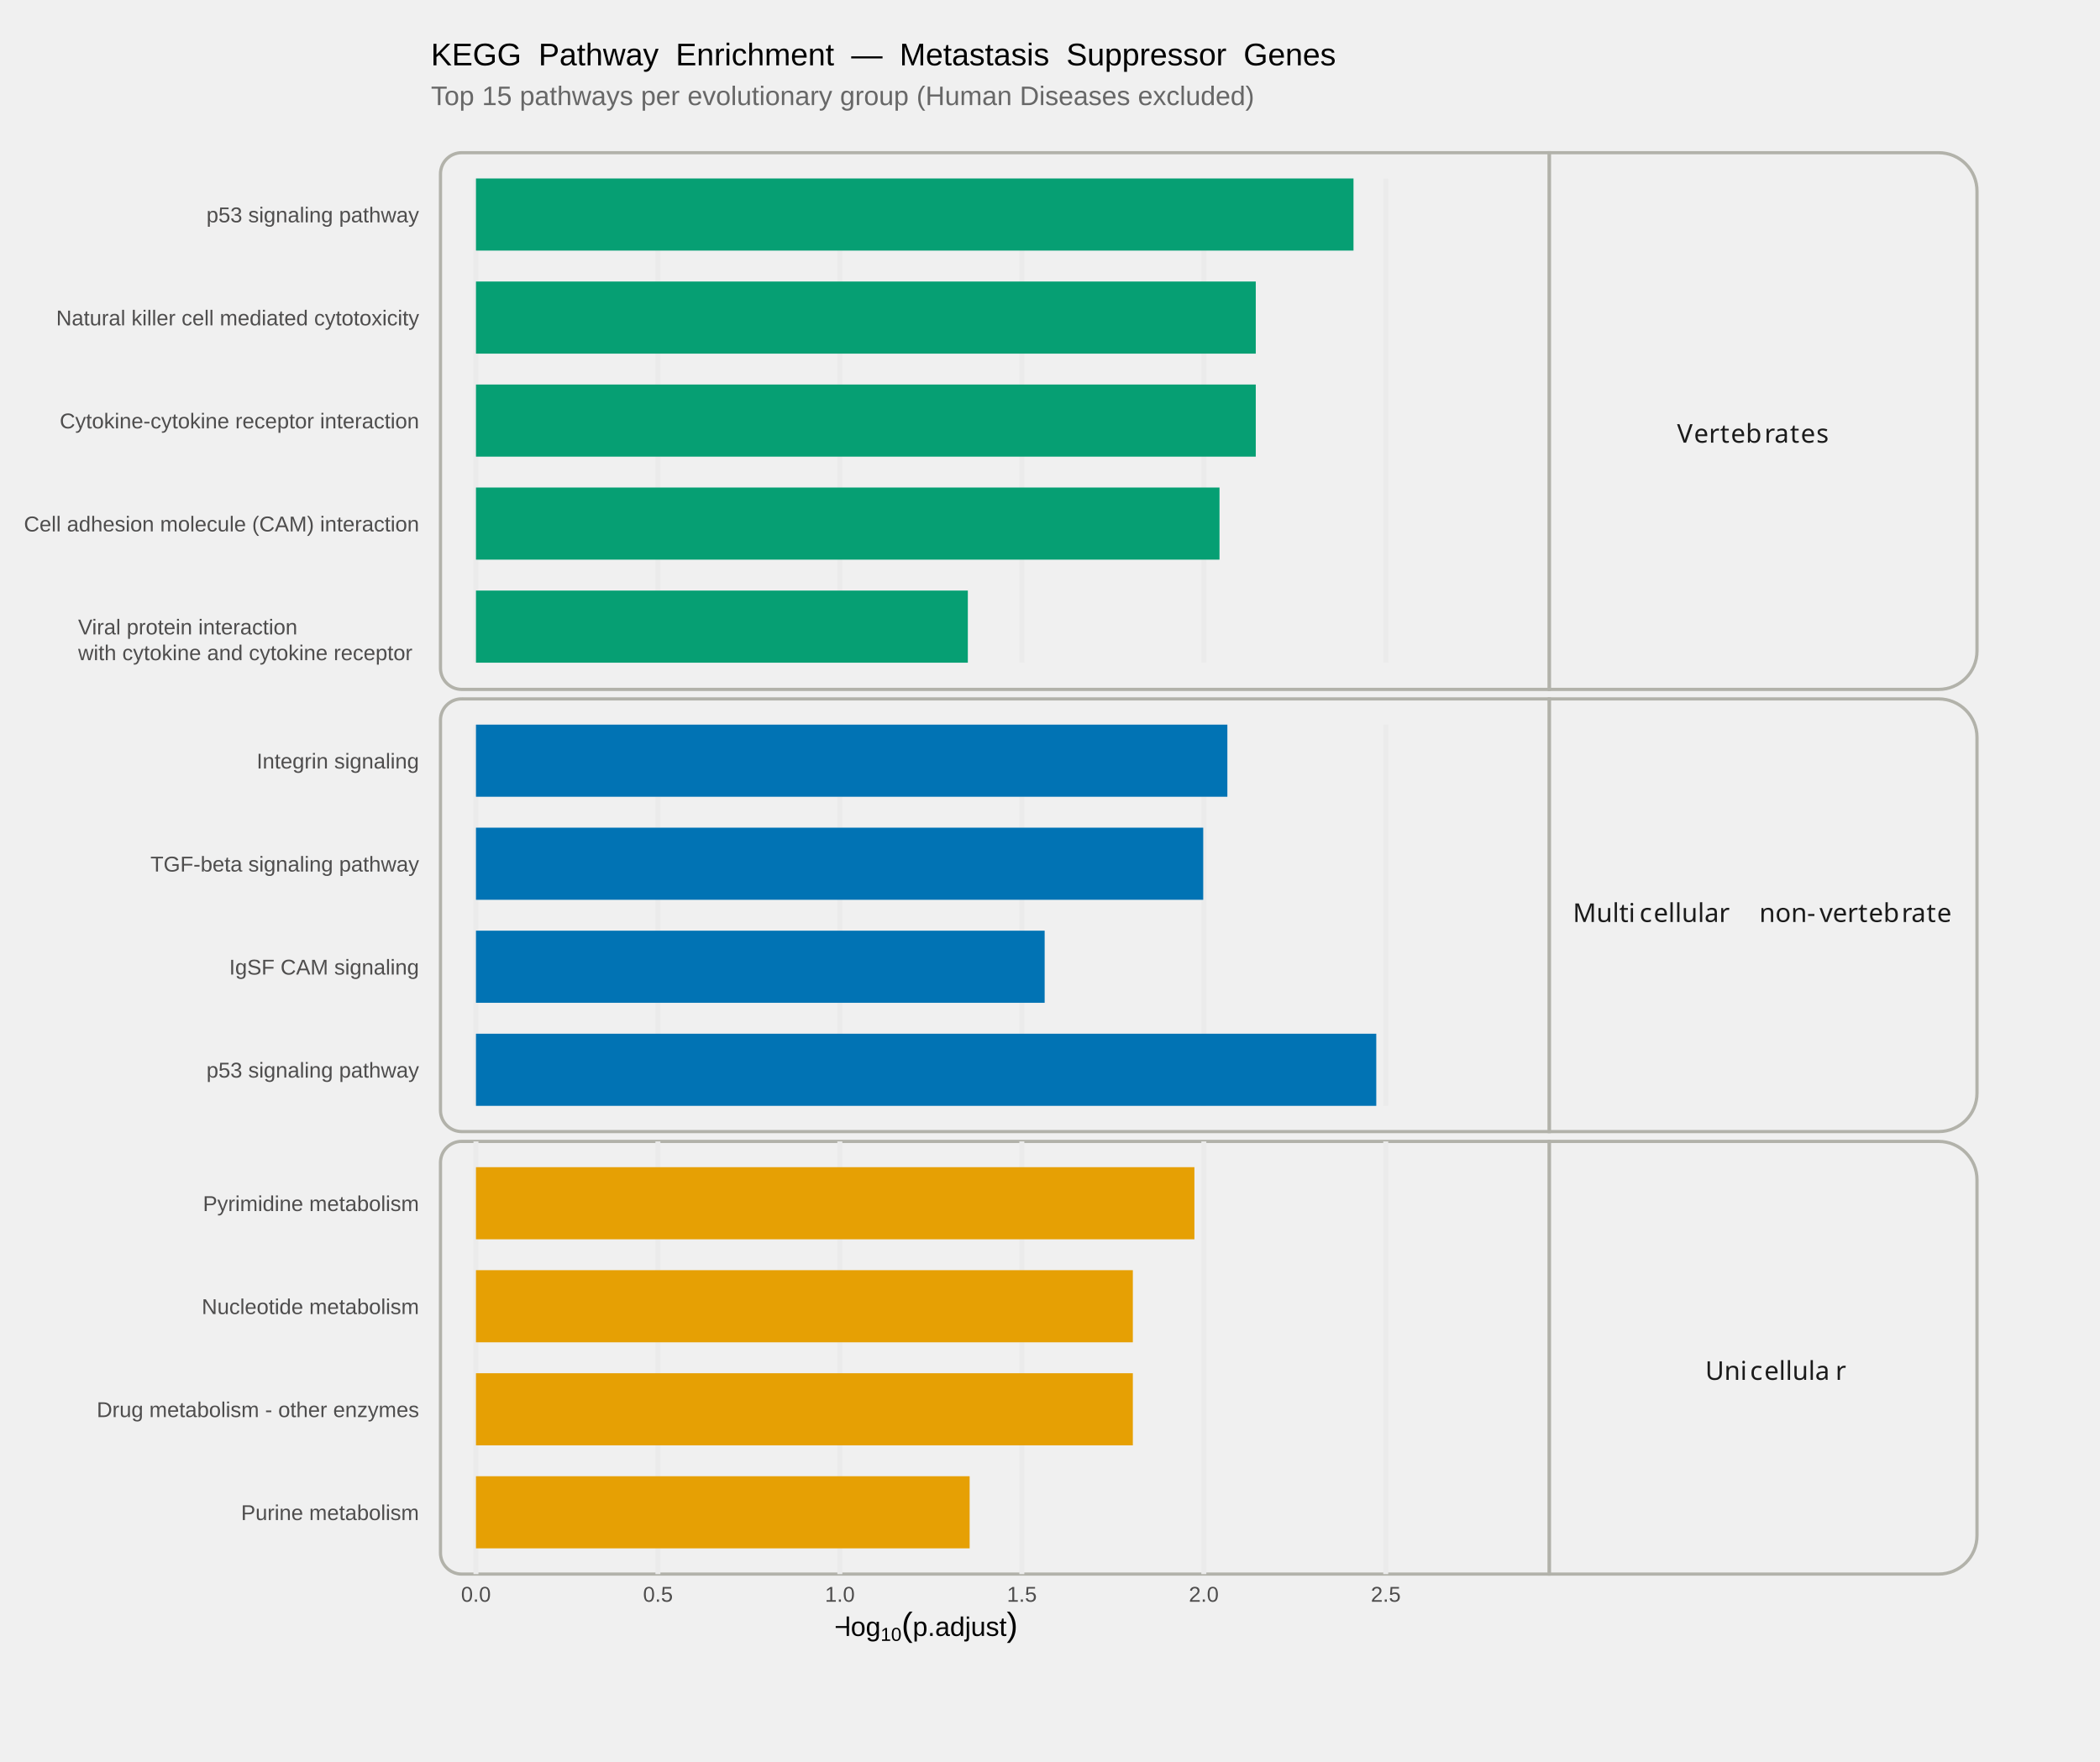
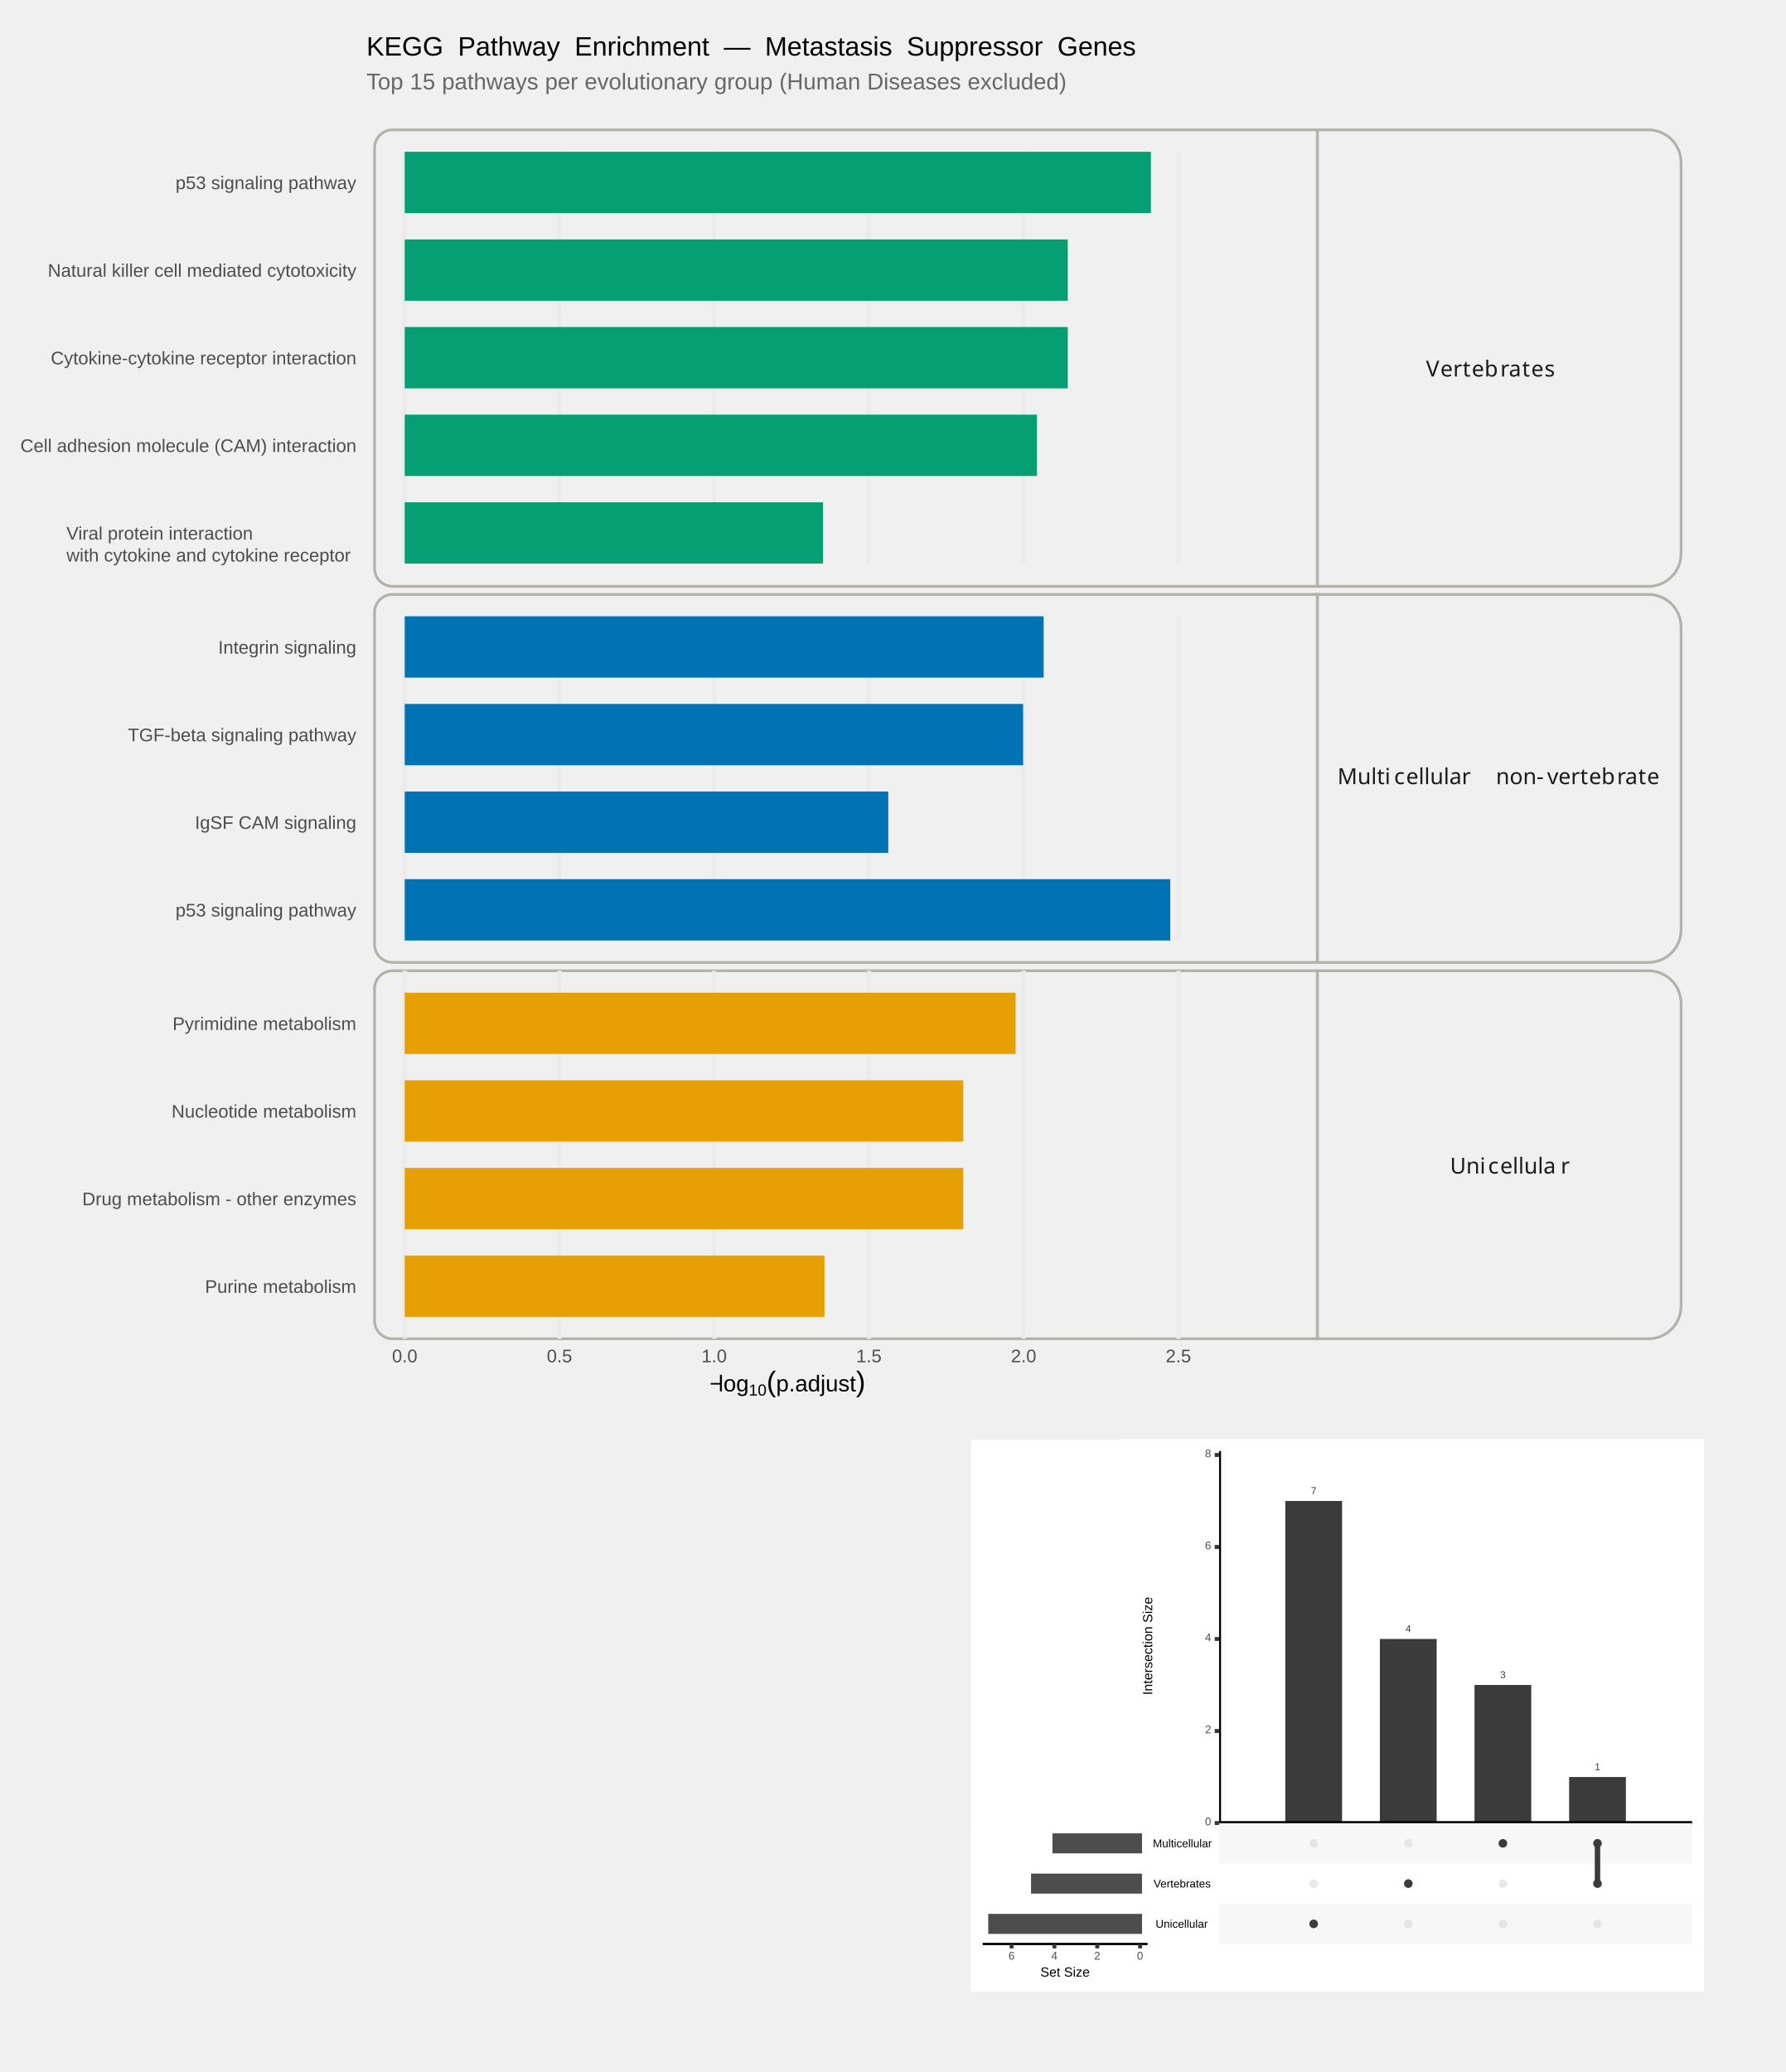
- <svg xmlns="http://www.w3.org/2000/svg" id="Camada_1" data-name="Camada 1" viewBox="0 0 488.81 410.13">
+ <svg xmlns="http://www.w3.org/2000/svg" id="Camada_1" data-name="Camada 1" viewBox="0 0 488.81 567.17">
  <defs>
    <style>
-       .cls-1 {
+       .cls-1, .cls-2, .cls-3, .cls-4, .cls-5, .cls-6, .cls-7, .cls-8, .cls-9, .cls-10, .cls-11 {
+         isolation: isolate;
+       }
+ 
+       .cls-1, .cls-2, .cls-3, .cls-5, .cls-6, .cls-7, .cls-8, .cls-9, .cls-10, .cls-11 {
+         font-family: ArialMT, Arial;
+       }
+ 
+       .cls-1, .cls-12, .cls-9 {
+         fill: #4e4d4d;
+       }
+ 
+       .cls-1, .cls-10 {
+         font-size: 3.06px;
+       }
+ 
+       .cls-13 {
        letter-spacing: 0em;
      }

+       .cls-14, .cls-11 {
+         fill: #3b3b3b;
+       }
+ 
+       .cls-15 {
+         letter-spacing: .27em;
+       }
+ 
      .cls-2 {
-         letter-spacing: .27em;
+         font-size: 7.29px;
+       }
+ 
+       .cls-2, .cls-3, .cls-5, .cls-6, .cls-7, .cls-10 {
+         fill: #010101;
+       }
+ 
+       .cls-16 {
+         clip-path: url(#clippath-6);
+       }
+ 
+       .cls-17 {
+         clip-path: url(#clippath-7);
+       }
+ 
+       .cls-18 {
+         clip-path: url(#clippath-15);
+       }
+ 
+       .cls-19 {
+         clip-path: url(#clippath-4);
+       }
+ 
+       .cls-20 {
+         letter-spacing: 0em;
      }

      .cls-3 {
-         letter-spacing: .01em;
+         font-size: 7.81px;
      }

      .cls-4 {
-         letter-spacing: .66em;
-       }
- 
-       .cls-5 {
-         letter-spacing: -.11em;
-       }
- 
-       .cls-6 {
-         letter-spacing: -.02em;
-       }
- 
-       .cls-7 {
-         font-size: 7.81px;
-       }
- 
-       .cls-7, .cls-8, .cls-9, .cls-10, .cls-11, .cls-12, .cls-13 {
-         isolation: isolate;
-       }
- 
-       .cls-7, .cls-8, .cls-10, .cls-11, .cls-12, .cls-13 {
-         font-family: ArialMT, Arial;
-       }
- 
-       .cls-7, .cls-10, .cls-11, .cls-13 {
-         fill: #010101;
-       }
- 
-       .cls-14 {
-         letter-spacing: .01em;
-       }
- 
-       .cls-15, .cls-16, .cls-17 {
-         fill: none;
-       }
- 
-       .cls-8 {
-         fill: #676767;
-       }
- 
-       .cls-8, .cls-10 {
-         font-size: 6.25px;
-       }
- 
-       .cls-18 {
-         clip-path: url(#clippath-1);
-       }
- 
-       .cls-19 {
-         fill: #0173b4;
-       }
- 
-       .cls-20 {
-         letter-spacing: .01em;
-       }
- 
-       .cls-21 {
-         letter-spacing: .01em;
-       }
- 
-       .cls-16 {
-         stroke: #b2b2aa;
-         stroke-miterlimit: 10;
-         stroke-width: .75px;
-       }
- 
-       .cls-22 {
-         fill: #069f73;
-       }
- 
-       .cls-9 {
        fill: #1b1b1b;
        font-family: Montserrat-Regular, Montserrat;
        font-size: 6.05px;
      }

-       .cls-23 {
-         letter-spacing: -.02em;
-       }
- 
-       .cls-24 {
-         letter-spacing: 0em;
-       }
- 
-       .cls-25 {
-         letter-spacing: 0em;
-       }
- 
-       .cls-26 {
-         letter-spacing: -.04em;
-       }
- 
-       .cls-27 {
+       .cls-21 {
+         stroke: #3b3b3b;
+         stroke-width: 1.49px;
+       }
+ 
+       .cls-21, .cls-22, .cls-23, .cls-24, .cls-25, .cls-26, .cls-27, .cls-28, .cls-29 {
+         fill: none;
+       }
+ 
+       .cls-21, .cls-23, .cls-24, .cls-25, .cls-30, .cls-27, .cls-28, .cls-29 {
+         stroke-linejoin: round;
+       }
+ 
+       .cls-5, .cls-8 {
+         font-size: 6.25px;
+       }
+ 
+       .cls-31 {
        letter-spacing: .27em;
      }

-       .cls-11 {
-         font-size: 4.37px;
-       }
- 
-       .cls-28 {
-         letter-spacing: 0em;
-       }
- 
-       .cls-29 {
-         letter-spacing: -.02em;
-       }
- 
-       .cls-30 {
-         letter-spacing: -.02em;
-       }
- 
-       .cls-31 {
-         letter-spacing: 0em;
-       }
- 
      .cls-32 {
-         clip-path: url(#clippath-2);
-       }
- 
-       .cls-12 {
-         fill: #4e4d4d;
-         font-size: 5px;
+         letter-spacing: .01em;
      }

      .cls-33 {
-         letter-spacing: 0em;
-       }
- 
-       .cls-34 {
-         fill: #e6a004;
+         clip-path: url(#clippath-10);
+       }
+ 
+       .cls-34, .cls-30 {
+         fill: #fff;
      }

      .cls-35 {
-         clip-path: url(#clippath);
-       }
- 
-       .cls-17 {
-         stroke: #ebebeb;
-         stroke-linejoin: round;
-         stroke-width: 1.16px;
-       }
- 
-       .cls-13 {
-         font-size: 7.29px;
+         letter-spacing: .66em;
      }

      .cls-36 {
        letter-spacing: 0em;
      }
+ 
+       .cls-37 {
+         letter-spacing: 0em;
+       }
+ 
+       .cls-38 {
+         clip-path: url(#clippath-11);
+       }
+ 
+       .cls-23, .cls-24, .cls-30 {
+         stroke: #fff;
+       }
+ 
+       .cls-23, .cls-25, .cls-30, .cls-12, .cls-28 {
+         stroke-width: 1.07px;
+       }
+ 
+       .cls-39 {
+         letter-spacing: -.02em;
+       }
+ 
+       .cls-40 {
+         clip-path: url(#clippath-1);
+       }
+ 
+       .cls-41 {
+         fill: rgba(224, 224, 224, .25);
+       }
+ 
+       .cls-42 {
+         letter-spacing: .01em;
+       }
+ 
+       .cls-43 {
+         letter-spacing: 0em;
+       }
+ 
+       .cls-44 {
+         letter-spacing: -.02em;
+       }
+ 
+       .cls-24 {
+         stroke-width: .53px;
+       }
+ 
+       .cls-25 {
+         stroke: #343434;
+       }
+ 
+       .cls-45 {
+         fill: #0173b4;
+       }
+ 
+       .cls-46 {
+         letter-spacing: -.02em;
+       }
+ 
+       .cls-47 {
+         clip-path: url(#clippath-8);
+       }
+ 
+       .cls-48 {
+         letter-spacing: .01em;
+       }
+ 
+       .cls-30 {
+         stroke-linecap: round;
+       }
+ 
+       .cls-26 {
+         stroke: #b2b2aa;
+         stroke-width: .75px;
+       }
+ 
+       .cls-26, .cls-12 {
+         stroke-miterlimit: 10;
+       }
+ 
+       .cls-49 {
+         fill: #069f73;
+       }
+ 
+       .cls-50 {
+         letter-spacing: -.04em;
+       }
+ 
+       .cls-51 {
+         letter-spacing: 0em;
+       }
+ 
+       .cls-52 {
+         clip-path: url(#clippath-12);
+       }
+ 
+       .cls-53 {
+         letter-spacing: .01em;
+       }
+ 
+       .cls-54 {
+         clip-path: url(#clippath-14);
+       }
+ 
+       .cls-6 {
+         font-size: 4.37px;
+       }
+ 
+       .cls-12 {
+         stroke: #4e4d4d;
+       }
+ 
+       .cls-55 {
+         letter-spacing: 0em;
+       }
+ 
+       .cls-27 {
+         stroke: #ebebeb;
+         stroke-width: 1.16px;
+       }
+ 
+       .cls-7 {
+         font-size: 3.63px;
+       }
+ 
+       .cls-28, .cls-29 {
+         stroke: #010101;
+       }
+ 
+       .cls-8 {
+         fill: #676767;
+       }
+ 
+       .cls-9 {
+         font-size: 5px;
+       }
+ 
+       .cls-56 {
+         clip-path: url(#clippath-2);
+       }
+ 
+       .cls-57 {
+         fill: #e6a004;
+       }
+ 
+       .cls-58 {
+         letter-spacing: -.06em;
+       }
+ 
+       .cls-59 {
+         letter-spacing: -.02em;
+       }
+ 
+       .cls-29 {
+         stroke-width: .64px;
+       }
+ 
+       .cls-60 {
+         clip-path: url(#clippath);
+       }
+ 
+       .cls-61 {
+         fill: rgba(213, 213, 212, .5);
+       }
+ 
+       .cls-11 {
+         font-size: 2.74px;
+       }
+ 
+       .cls-62 {
+         letter-spacing: -.11em;
+       }
    </style>
    <clipPath id="clippath">
-       <rect class="cls-15" x="100.31" y="35.55" width="230.51" height="124.72" />
+       <rect class="cls-22" x="100.31" y="35.55" width="230.51" height="124.72" />
    </clipPath>
    <clipPath id="clippath-1">
-       <rect class="cls-15" x="100.31" y="162.71" width="230.51" height="100.73" />
+       <rect class="cls-22" x="100.31" y="162.71" width="230.51" height="100.73" />
    </clipPath>
    <clipPath id="clippath-2">
-       <rect class="cls-15" x="100.31" y="265.73" width="230.51" height="100.73" />
+       <rect class="cls-22" x="100.31" y="265.73" width="230.51" height="100.73" />
+     </clipPath>
+     <clipPath id="clippath-4">
+       <rect class="cls-22" x="305.95" y="394.04" width="160.41" height="105.73" />
+     </clipPath>
+     <clipPath id="clippath-6">
+       <rect class="cls-22" x="333.71" y="397.19" width="129.49" height="106.67" />
+     </clipPath>
+     <clipPath id="clippath-7">
+       <rect class="cls-22" x="265.84" y="394.04" width="200.51" height="151.04" />
+     </clipPath>
+     <clipPath id="clippath-8">
+       <rect class="cls-22" x="305.95" y="499.77" width="160.41" height="45.31" />
+     </clipPath>
+     <clipPath id="clippath-10">
+       <rect class="cls-22" x="333.71" y="499.08" width="129.49" height="33.05" />
+     </clipPath>
+     <clipPath id="clippath-11">
+       <rect class="cls-22" x="265.84" y="394.04" width="200.51" height="151.04" />
+     </clipPath>
+     <clipPath id="clippath-12">
+       <rect class="cls-22" x="265.84" y="499.77" width="40.1" height="45.31" />
+     </clipPath>
+     <clipPath id="clippath-14">
+       <rect class="cls-22" x="269" y="499.08" width="45.15" height="33.05" />
+     </clipPath>
+     <clipPath id="clippath-15">
+       <rect class="cls-22" x="265.84" y="394.04" width="200.51" height="151.04" />
    </clipPath>
  </defs>
-   <text class="cls-9" transform="translate(390.36 103.06)">
-     <tspan class="cls-26" x="0" y="0">V</tspan>
-     <tspan class="cls-20" x="3.92" y="0">er</tspan>
-     <tspan class="cls-36" x="10.01" y="0">t</tspan>
-     <tspan class="cls-21" x="12.51" y="0">eb</tspan>
-     <tspan class="cls-31" x="20.33" y="0">r</tspan>
-     <tspan class="cls-21" x="22.66" y="0">a</tspan>
-     <tspan class="cls-36" x="26.28" y="0">t</tspan>
-     <tspan class="cls-21" x="28.78" y="0">e</tspan>
+   <text class="cls-4" transform="translate(390.36 103.06)">
+     <tspan class="cls-50" x="0" y="0">V</tspan>
+     <tspan class="cls-53" x="3.92" y="0">er</tspan>
+     <tspan class="cls-51" x="10.01" y="0">t</tspan>
+     <tspan class="cls-42" x="12.51" y="0">eb</tspan>
+     <tspan class="cls-43" x="20.33" y="0">r</tspan>
+     <tspan class="cls-42" x="22.66" y="0">a</tspan>
+     <tspan class="cls-51" x="26.28" y="0">t</tspan>
+     <tspan class="cls-42" x="28.78" y="0">e</tspan>
    <tspan x="32.41" y="0">s</tspan>
  </text>
-   <text class="cls-9" transform="translate(366.1 214.64)">
+   <text class="cls-4" transform="translate(366.1 214.64)">
    <tspan x="0" y="0">Multi</tspan>
-     <tspan class="cls-29" x="15.52" y="0">c</tspan>
+     <tspan class="cls-59" x="15.52" y="0">c</tspan>
    <tspan x="18.8" y="0">ellular</tspan>
-     <tspan class="cls-4" x="37.6" y="0"> </tspan>
+     <tspan class="cls-35" x="37.6" y="0"> </tspan>
    <tspan x="43.39" y="0">non-</tspan>
-     <tspan class="cls-23" x="57.42" y="0">v</tspan>
+     <tspan class="cls-46" x="57.42" y="0">v</tspan>
    <tspan x="60.48" y="0">er</tspan>
-     <tspan class="cls-25" x="66.42" y="0">t</tspan>
+     <tspan class="cls-13" x="66.42" y="0">t</tspan>
    <tspan x="68.85" y="0">eb</tspan>
-     <tspan class="cls-29" x="76.52" y="0">r</tspan>
-     <tspan class="cls-28" x="78.78" y="0">a</tspan>
-     <tspan class="cls-25" x="82.33" y="0">t</tspan>
+     <tspan class="cls-59" x="76.52" y="0">r</tspan>
+     <tspan class="cls-55" x="78.78" y="0">a</tspan>
+     <tspan class="cls-13" x="82.33" y="0">t</tspan>
    <tspan x="84.75" y="0">e</tspan>
  </text>
-   <text class="cls-9" transform="translate(396.92 321.24)">
-     <tspan class="cls-33" x="0" y="0">Uni</tspan>
-     <tspan class="cls-6" x="10.43" y="0">c</tspan>
-     <tspan class="cls-33" x="13.74" y="0">ellula</tspan>
+   <text class="cls-4" transform="translate(396.92 321.24)">
+     <tspan class="cls-36" x="0" y="0">Uni</tspan>
+     <tspan class="cls-44" x="10.43" y="0">c</tspan>
+     <tspan class="cls-36" x="13.74" y="0">ellula</tspan>
    <tspan x="30.31" y="0">r</tspan>
  </text>
-   <path class="cls-16" d="M107.47,162.71h253.15v100.73H107.47c-2.73,0-4.94-2.21-4.94-4.94v-90.86c0-2.73,2.21-4.94,4.94-4.94Z" />
-   <path class="cls-16" d="M360.62,162.71h90.62c4.94,0,8.94,4.01,8.94,8.94v82.85c0,4.94-4.01,8.94-8.94,8.94h-90.62v-100.73h0Z" />
-   <path class="cls-16" d="M107.47,265.73h253.15v100.73H107.47c-2.73,0-4.94-2.21-4.94-4.94v-90.86c0-2.73,2.21-4.94,4.94-4.94Z" />
-   <path class="cls-16" d="M360.62,265.73h90.62c4.94,0,8.94,4.01,8.94,8.94v82.85c0,4.94-4.01,8.94-8.94,8.94h-90.62v-100.73h0Z" />
-   <path class="cls-16" d="M107.47,35.55h253.15v124.95H107.47c-2.73,0-4.94-2.21-4.94-4.94V40.49c0-2.73,2.21-4.94,4.94-4.94Z" />
-   <path class="cls-16" d="M360.62,35.55h90.62c4.94,0,8.94,4.01,8.94,8.94v107.07c0,4.94-4.01,8.94-8.94,8.94h-90.62V35.55h0Z" />
-   <g class="cls-35">
+   <path class="cls-26" d="M107.47,162.71h253.15v100.73H107.47c-2.73,0-4.94-2.21-4.94-4.94v-90.86c0-2.73,2.21-4.94,4.94-4.94Z" />
+   <path class="cls-26" d="M360.62,162.71h90.62c4.94,0,8.94,4.01,8.94,8.94v82.85c0,4.94-4.01,8.94-8.94,8.94h-90.62v-100.73h0Z" />
+   <path class="cls-26" d="M107.47,265.73h253.15v100.73H107.47c-2.73,0-4.94-2.21-4.94-4.94v-90.86c0-2.73,2.21-4.94,4.94-4.94Z" />
+   <path class="cls-26" d="M360.62,265.73h90.62c4.94,0,8.94,4.01,8.94,8.94v82.85c0,4.94-4.01,8.94-8.94,8.94h-90.62v-100.73h0Z" />
+   <path class="cls-26" d="M107.47,35.55h253.15v124.95H107.47c-2.73,0-4.94-2.21-4.94-4.94V40.49c0-2.73,2.21-4.94,4.94-4.94Z" />
+   <path class="cls-26" d="M360.62,35.55h90.62c4.94,0,8.94,4.01,8.94,8.94v107.07c0,4.94-4.01,8.94-8.94,8.94h-90.62V35.55h0Z" />
+   <g class="cls-60">
    <g>
-       <line class="cls-17" x1="110.79" y1="154.28" x2="110.79" y2="41.55" />
-       <line class="cls-17" x1="153.14" y1="154.28" x2="153.14" y2="41.55" />
-       <line class="cls-17" x1="195.49" y1="154.28" x2="195.49" y2="41.55" />
-       <line class="cls-17" x1="237.85" y1="154.28" x2="237.85" y2="41.55" />
-       <line class="cls-17" x1="280.21" y1="154.28" x2="280.21" y2="41.55" />
-       <line class="cls-17" x1="322.56" y1="154.28" x2="322.56" y2="41.55" />
-       <rect class="cls-22" x="110.79" y="137.49" width="114.49" height="16.79" />
-       <rect class="cls-22" x="110.79" y="113.5" width="173.07" height="16.79" />
-       <rect class="cls-22" x="110.79" y="89.52" width="181.51" height="16.79" />
-       <rect class="cls-22" x="110.79" y="65.54" width="181.51" height="16.79" />
-       <rect class="cls-22" x="110.79" y="41.55" width="204.26" height="16.79" />
+       <line class="cls-27" x1="110.79" y1="154.28" x2="110.79" y2="41.55" />
+       <line class="cls-27" x1="153.14" y1="154.28" x2="153.14" y2="41.55" />
+       <line class="cls-27" x1="195.49" y1="154.28" x2="195.49" y2="41.55" />
+       <line class="cls-27" x1="237.85" y1="154.28" x2="237.85" y2="41.55" />
+       <line class="cls-27" x1="280.21" y1="154.28" x2="280.21" y2="41.55" />
+       <line class="cls-27" x1="322.56" y1="154.28" x2="322.56" y2="41.55" />
+       <rect class="cls-49" x="110.79" y="137.49" width="114.49" height="16.79" />
+       <rect class="cls-49" x="110.79" y="113.5" width="173.07" height="16.79" />
+       <rect class="cls-49" x="110.79" y="89.52" width="181.51" height="16.79" />
+       <rect class="cls-49" x="110.79" y="65.54" width="181.51" height="16.79" />
+       <rect class="cls-49" x="110.79" y="41.55" width="204.26" height="16.79" />
    </g>
  </g>
-   <g class="cls-18">
+   <g class="cls-40">
    <g>
-       <line class="cls-17" x1="110.79" y1="257.45" x2="110.79" y2="168.7" />
-       <line class="cls-17" x1="153.14" y1="257.45" x2="153.14" y2="168.7" />
-       <line class="cls-17" x1="195.49" y1="257.45" x2="195.49" y2="168.7" />
-       <line class="cls-17" x1="237.85" y1="257.45" x2="237.85" y2="168.7" />
-       <line class="cls-17" x1="280.21" y1="257.45" x2="280.21" y2="168.7" />
-       <line class="cls-17" x1="322.56" y1="257.45" x2="322.56" y2="168.7" />
-       <rect class="cls-19" x="110.79" y="216.67" width="132.37" height="16.79" />
-       <rect class="cls-19" x="110.79" y="192.69" width="169.28" height="16.79" />
-       <rect class="cls-19" x="110.79" y="168.7" width="174.9" height="16.79" />
-       <rect class="cls-19" x="110.79" y="240.66" width="209.56" height="16.79" />
+       <line class="cls-27" x1="110.79" y1="257.45" x2="110.79" y2="168.7" />
+       <line class="cls-27" x1="153.14" y1="257.45" x2="153.14" y2="168.7" />
+       <line class="cls-27" x1="195.49" y1="257.45" x2="195.49" y2="168.7" />
+       <line class="cls-27" x1="237.85" y1="257.45" x2="237.85" y2="168.7" />
+       <line class="cls-27" x1="280.21" y1="257.45" x2="280.21" y2="168.7" />
+       <line class="cls-27" x1="322.56" y1="257.45" x2="322.56" y2="168.7" />
+       <rect class="cls-45" x="110.79" y="216.67" width="132.37" height="16.79" />
+       <rect class="cls-45" x="110.79" y="192.69" width="169.28" height="16.79" />
+       <rect class="cls-45" x="110.79" y="168.7" width="174.9" height="16.79" />
+       <rect class="cls-45" x="110.79" y="240.66" width="209.56" height="16.79" />
    </g>
  </g>
-   <g class="cls-32">
+   <g class="cls-56">
    <g>
-       <line class="cls-17" x1="110.79" y1="366.46" x2="110.79" y2="265.73" />
-       <line class="cls-17" x1="153.14" y1="366.46" x2="153.14" y2="265.73" />
-       <line class="cls-17" x1="195.49" y1="366.46" x2="195.49" y2="265.73" />
-       <line class="cls-17" x1="237.85" y1="366.46" x2="237.85" y2="265.73" />
-       <line class="cls-17" x1="280.21" y1="366.46" x2="280.21" y2="265.73" />
-       <line class="cls-17" x1="322.56" y1="366.46" x2="322.56" y2="265.73" />
-       <rect class="cls-34" x="110.79" y="343.68" width="114.91" height="16.79" />
-       <rect class="cls-34" x="110.79" y="319.7" width="152.9" height="16.79" />
-       <rect class="cls-34" x="110.79" y="295.71" width="152.9" height="16.79" />
-       <rect class="cls-34" x="110.79" y="271.73" width="167.23" height="16.79" />
+       <line class="cls-27" x1="110.79" y1="366.46" x2="110.79" y2="265.73" />
+       <line class="cls-27" x1="153.14" y1="366.46" x2="153.14" y2="265.73" />
+       <line class="cls-27" x1="195.49" y1="366.46" x2="195.49" y2="265.73" />
+       <line class="cls-27" x1="237.85" y1="366.46" x2="237.85" y2="265.73" />
+       <line class="cls-27" x1="280.21" y1="366.46" x2="280.21" y2="265.73" />
+       <line class="cls-27" x1="322.56" y1="366.46" x2="322.56" y2="265.73" />
+       <rect class="cls-57" x="110.79" y="343.68" width="114.91" height="16.79" />
+       <rect class="cls-57" x="110.79" y="319.7" width="152.9" height="16.79" />
+       <rect class="cls-57" x="110.79" y="295.71" width="152.9" height="16.79" />
+       <rect class="cls-57" x="110.79" y="271.73" width="167.23" height="16.79" />
    </g>
  </g>
-   <text class="cls-12" transform="translate(107.31 372.9)">
+   <text class="cls-9" transform="translate(107.31 372.9)">
    <tspan x="0" y="0">0.0</tspan>
  </text>
-   <text class="cls-12" transform="translate(149.67 372.9)">
+   <text class="cls-9" transform="translate(149.67 372.9)">
    <tspan x="0" y="0">0.5</tspan>
  </text>
-   <text class="cls-12" transform="translate(192.02 372.9)">
+   <text class="cls-9" transform="translate(192.02 372.9)">
    <tspan x="0" y="0">1.0</tspan>
  </text>
-   <text class="cls-12" transform="translate(234.38 372.9)">
+   <text class="cls-9" transform="translate(234.38 372.9)">
    <tspan x="0" y="0">1.5</tspan>
  </text>
-   <text class="cls-12" transform="translate(276.73 372.9)">
+   <text class="cls-9" transform="translate(276.73 372.9)">
    <tspan x="0" y="0">2.0</tspan>
  </text>
-   <text class="cls-12" transform="translate(319.09 372.9)">
+   <text class="cls-9" transform="translate(319.09 372.9)">
    <tspan x="0" y="0">2.5</tspan>
  </text>
-   <text class="cls-12" transform="translate(18.18 147.7)">
-     <tspan class="cls-30" x="0" y="0">V</tspan>
-     <tspan class="cls-24" x="3.24" y="0">iral protein interaction </tspan>
+   <text class="cls-9" transform="translate(18.18 147.7)">
+     <tspan class="cls-39" x="0" y="0">V</tspan>
+     <tspan class="cls-20" x="3.24" y="0">iral protein interaction </tspan>
    <tspan x="0" y="6">with cytokine and cytokine receptor</tspan>
  </text>
-   <text class="cls-12" transform="translate(5.57 123.72)">
+   <text class="cls-9" transform="translate(5.57 123.72)">
    <tspan x="0" y="0">Cell adhesion molecule (CAM) interaction</tspan>
  </text>
-   <text class="cls-12" transform="translate(13.9 99.73)">
+   <text class="cls-9" transform="translate(13.9 99.73)">
    <tspan x="0" y="0">Cytokine-cytokine receptor interaction</tspan>
  </text>
-   <text class="cls-12" transform="translate(13.08 75.75)">
+   <text class="cls-9" transform="translate(13.08 75.75)">
    <tspan x="0" y="0">Natural killer cell mediated cytotoxicity</tspan>
  </text>
-   <text class="cls-12" transform="translate(48.05 51.76)">
+   <text class="cls-9" transform="translate(48.05 51.76)">
    <tspan x="0" y="0">p53 signaling pathway</tspan>
  </text>
-   <text class="cls-12" transform="translate(48.05 250.87)">
+   <text class="cls-9" transform="translate(48.05 250.87)">
    <tspan x="0" y="0">p53 signaling pathway</tspan>
  </text>
-   <text class="cls-12" transform="translate(53.35 226.89)">
+   <text class="cls-9" transform="translate(53.35 226.89)">
    <tspan x="0" y="0">IgSF CAM signaling</tspan>
  </text>
-   <text class="cls-12" transform="translate(35.01 202.9)">
+   <text class="cls-9" transform="translate(35.01 202.9)">
    <tspan x="0" y="0">TGF-beta signaling pathway</tspan>
  </text>
-   <text class="cls-12" transform="translate(59.73 178.92)">
+   <text class="cls-9" transform="translate(59.73 178.92)">
    <tspan x="0" y="0">Integrin signaling</tspan>
  </text>
-   <text class="cls-12" transform="translate(56.12 353.89)">
+   <text class="cls-9" transform="translate(56.12 353.89)">
    <tspan x="0" y="0">Purine metabolism</tspan>
  </text>
-   <text class="cls-12" transform="translate(22.52 329.91)">
+   <text class="cls-9" transform="translate(22.52 329.91)">
    <tspan x="0" y="0">Drug metabolism - other enzymes</tspan>
  </text>
-   <text class="cls-12" transform="translate(46.96 305.93)">
+   <text class="cls-9" transform="translate(46.96 305.93)">
    <tspan x="0" y="0">Nucleotide metabolism</tspan>
  </text>
-   <text class="cls-12" transform="translate(47.24 281.94)">
+   <text class="cls-9" transform="translate(47.24 281.94)">
    <tspan x="0" y="0">Pyrimidine metabolism</tspan>
  </text>
-   <text class="cls-10" transform="translate(194.21 380.86)">
+   <text class="cls-5" transform="translate(194.21 380.86)">
    <tspan x="0" y="0">−</tspan>
  </text>
-   <text class="cls-10" transform="translate(196.65 380.86)">
+   <text class="cls-5" transform="translate(196.65 380.86)">
    <tspan x="0" y="0">l</tspan>
  </text>
-   <text class="cls-10" transform="translate(198.03 380.86)">
+   <text class="cls-5" transform="translate(198.03 380.86)">
    <tspan x="0" y="0">o</tspan>
  </text>
-   <text class="cls-10" transform="translate(201.51 380.86)">
+   <text class="cls-5" transform="translate(201.51 380.86)">
    <tspan x="0" y="0">g</tspan>
  </text>
-   <text class="cls-11" transform="translate(204.98 382.01)">
+   <text class="cls-6" transform="translate(204.98 382.01)">
    <tspan x="0" y="0">10</tspan>
  </text>
-   <text class="cls-7" transform="translate(209.84 380.86)">
+   <text class="cls-3" transform="translate(209.84 380.86)">
    <tspan x="0" y="0">(</tspan>
  </text>
-   <text class="cls-10" transform="translate(212.44 380.86)">
+   <text class="cls-5" transform="translate(212.44 380.86)">
    <tspan x="0" y="0">p</tspan>
  </text>
-   <text class="cls-10" transform="translate(215.92 380.86)">
+   <text class="cls-5" transform="translate(215.92 380.86)">
    <tspan x="0" y="0">.</tspan>
  </text>
-   <text class="cls-10" transform="translate(217.65 380.86)">
+   <text class="cls-5" transform="translate(217.65 380.86)">
    <tspan x="0" y="0">a</tspan>
  </text>
-   <text class="cls-10" transform="translate(221.12 380.86)">
+   <text class="cls-5" transform="translate(221.12 380.86)">
    <tspan x="0" y="0">d</tspan>
  </text>
-   <text class="cls-10" transform="translate(224.6 380.86)">
+   <text class="cls-5" transform="translate(224.6 380.86)">
    <tspan x="0" y="0">j</tspan>
  </text>
-   <text class="cls-10" transform="translate(225.98 380.86)">
+   <text class="cls-5" transform="translate(225.98 380.86)">
    <tspan x="0" y="0">u</tspan>
  </text>
-   <text class="cls-10" transform="translate(229.46 380.86)">
+   <text class="cls-5" transform="translate(229.46 380.86)">
    <tspan x="0" y="0">s</tspan>
  </text>
-   <text class="cls-10" transform="translate(232.58 380.86)">
+   <text class="cls-5" transform="translate(232.58 380.86)">
    <tspan x="0" y="0">t</tspan>
  </text>
-   <text class="cls-7" transform="translate(234.32 380.86)">
+   <text class="cls-3" transform="translate(234.32 380.86)">
    <tspan x="0" y="0">)</tspan>
  </text>
  <text class="cls-8" transform="translate(100.31 24.47)">
-     <tspan class="cls-5" x="0" y="0">T</tspan>
+     <tspan class="cls-62" x="0" y="0">T</tspan>
    <tspan x="3.12" y="0">op</tspan>
-     <tspan class="cls-3" x="10.07" y="0"> </tspan>
+     <tspan class="cls-48" x="10.07" y="0"> </tspan>
    <tspan x="11.89" y="0">15</tspan>
-     <tspan class="cls-14" x="18.84" y="0"> </tspan>
+     <tspan class="cls-48" x="18.84" y="0"> </tspan>
    <tspan x="20.66" y="0">pathways</tspan>
-     <tspan class="cls-3" x="47.05" y="0"> </tspan>
+     <tspan class="cls-32" x="47.05" y="0"> </tspan>
    <tspan x="48.87" y="0">per</tspan>
-     <tspan class="cls-14" x="57.9" y="0"> </tspan>
+     <tspan class="cls-48" x="57.9" y="0"> </tspan>
    <tspan x="59.72" y="0">evolutionary</tspan>
-     <tspan class="cls-3" x="93.4" y="0"> </tspan>
+     <tspan class="cls-48" x="93.4" y="0"> </tspan>
    <tspan x="95.22" y="0">group</tspan>
-     <tspan class="cls-14" x="111.2" y="0"> </tspan>
-     <tspan x="113.02" y="0">(Human</tspan>
-     <tspan class="cls-3" x="135.23" y="0"> </tspan>
+     <tspan class="cls-48" x="111.19" y="0"> </tspan>
+     <tspan x="113.01" y="0">(Human</tspan>
+     <tspan class="cls-32" x="135.23" y="0"> </tspan>
    <tspan x="137.05" y="0">Diseases</tspan>
-     <tspan class="cls-14" x="162.74" y="0"> </tspan>
-     <tspan class="cls-1" x="164.56" y="0">excluded)</tspan>
-   </text>
-   <text class="cls-13" transform="translate(100.31 15.21)">
+     <tspan class="cls-48" x="162.74" y="0"> </tspan>
+     <tspan x="164.56" y="0">excluded)</tspan>
+   </text>
+   <text class="cls-2" transform="translate(100.31 15.21)">
    <tspan x="0" y="0">KEGG</tspan>
-     <tspan class="cls-27" x="21.06" y="0"> </tspan>
+     <tspan class="cls-15" x="21.06" y="0"> </tspan>
    <tspan x="25.04" y="0">Pathway</tspan>
-     <tspan class="cls-2" x="52.99" y="0"> </tspan>
+     <tspan class="cls-31" x="52.99" y="0"> </tspan>
    <tspan x="56.98" y="0">Enrichment</tspan>
-     <tspan class="cls-27" x="93.83" y="0"> </tspan>
+     <tspan class="cls-15" x="93.83" y="0"> </tspan>
    <tspan x="97.82" y="0">—</tspan>
-     <tspan class="cls-2" x="105.1" y="0"> </tspan>
+     <tspan class="cls-31" x="105.1" y="0"> </tspan>
    <tspan x="109.09" y="0">Metastasis</tspan>
-     <tspan class="cls-27" x="143.92" y="0"> </tspan>
+     <tspan class="cls-15" x="143.92" y="0"> </tspan>
    <tspan x="147.9" y="0">Suppressor</tspan>
-     <tspan class="cls-2" x="185.17" y="0"> </tspan>
+     <tspan class="cls-31" x="185.17" y="0"> </tspan>
    <tspan x="189.15" y="0">Genes</tspan>
  </text>
+   <g>
+     <rect class="cls-34" x="265.84" y="394.04" width="200.51" height="151.04" />
+     <g class="cls-19">
+       <rect class="cls-30" x="305.95" y="394.04" width="160.41" height="105.73" />
+     </g>
+     <g class="cls-16">
+       <g>
+         <rect class="cls-34" x="333.71" y="397.19" width="129.49" height="106.67" />
+         <line class="cls-24" x1="333.71" y1="486.42" x2="463.2" y2="486.42" />
+         <line class="cls-24" x1="333.71" y1="461.23" x2="463.2" y2="461.23" />
+         <line class="cls-24" x1="333.71" y1="436.05" x2="463.2" y2="436.05" />
+         <line class="cls-24" x1="333.71" y1="410.86" x2="463.2" y2="410.86" />
+         <line class="cls-23" x1="333.71" y1="499.02" x2="463.2" y2="499.02" />
+         <line class="cls-23" x1="333.71" y1="473.83" x2="463.2" y2="473.83" />
+         <line class="cls-23" x1="333.71" y1="448.64" x2="463.2" y2="448.64" />
+         <line class="cls-23" x1="333.71" y1="423.45" x2="463.2" y2="423.45" />
+         <line class="cls-23" x1="333.71" y1="398.27" x2="463.2" y2="398.27" />
+         <rect class="cls-14" x="351.84" y="410.86" width="15.54" height="88.16" />
+         <rect class="cls-14" x="377.73" y="448.64" width="15.54" height="50.38" />
+         <rect class="cls-14" x="403.63" y="461.23" width="15.54" height="37.78" />
+         <rect class="cls-14" x="429.53" y="486.42" width="15.54" height="12.6" />
+         <text class="cls-11" transform="translate(358.84 408.97)">
+           <tspan x="0" y="0">7</tspan>
+         </text>
+         <text class="cls-11" transform="translate(384.74 446.76)">
+           <tspan x="0" y="0">4</tspan>
+         </text>
+         <text class="cls-11" transform="translate(410.64 459.35)">
+           <tspan x="0" y="0">3</tspan>
+         </text>
+         <text class="cls-11" transform="translate(436.54 484.54)">
+           <tspan x="0" y="0">1</tspan>
+         </text>
+         <line class="cls-28" x1="333.71" y1="503.87" x2="333.71" y2="397.19" />
+         <line class="cls-28" x1="333.71" y1="499.02" x2="463.2" y2="499.02" />
+       </g>
+     </g>
+     <g class="cls-17">
+       <g>
+         <text class="cls-1" transform="translate(329.85 499.65)">
+           <tspan x="0" y="0">0</tspan>
+         </text>
+         <text class="cls-1" transform="translate(329.85 474.46)">
+           <tspan x="0" y="0">2</tspan>
+         </text>
+         <text class="cls-1" transform="translate(329.85 449.27)">
+           <tspan x="0" y="0">4</tspan>
+         </text>
+         <text class="cls-1" transform="translate(329.85 424.09)">
+           <tspan x="0" y="0">6</tspan>
+         </text>
+         <text class="cls-1" transform="translate(329.85 398.9)">
+           <tspan x="0" y="0">8</tspan>
+         </text>
+         <line class="cls-25" x1="332.51" y1="499.02" x2="333.71" y2="499.02" />
+         <line class="cls-25" x1="332.51" y1="473.83" x2="333.71" y2="473.83" />
+         <line class="cls-25" x1="332.51" y1="448.64" x2="333.71" y2="448.64" />
+         <line class="cls-25" x1="332.51" y1="423.45" x2="333.71" y2="423.45" />
+         <line class="cls-25" x1="332.51" y1="398.27" x2="333.71" y2="398.27" />
+         <text class="cls-7" transform="translate(315.42 463.96) rotate(-90)">
+           <tspan x="0" y="0">Intersection Size</tspan>
+         </text>
+       </g>
+     </g>
+     <g class="cls-47">
+       <rect class="cls-30" x="305.95" y="499.77" width="160.41" height="45.31" />
+     </g>
+     <g class="cls-33">
+       <g>
+         <rect class="cls-34" x="333.71" y="499.08" width="129.49" height="33.05" />
+         <rect class="cls-41" x="333.71" y="521.11" width="129.49" height="11.02" />
+         <rect class="cls-41" x="333.71" y="499.08" width="129.49" height="11.02" />
+         <circle class="cls-14" cx="359.61" cy="526.62" r="1.18" />
+         <circle class="cls-61" cx="359.61" cy="515.6" r="1.18" />
+         <circle class="cls-61" cx="359.61" cy="504.58" r="1.18" />
+         <circle class="cls-61" cx="385.51" cy="526.62" r="1.18" />
+         <circle class="cls-14" cx="385.51" cy="515.6" r="1.18" />
+         <circle class="cls-61" cx="385.51" cy="504.58" r="1.18" />
+         <circle class="cls-61" cx="411.4" cy="526.62" r="1.18" />
+         <circle class="cls-61" cx="411.4" cy="515.6" r="1.18" />
+         <circle class="cls-14" cx="411.4" cy="504.58" r="1.18" />
+         <circle class="cls-61" cx="437.3" cy="526.62" r="1.18" />
+         <circle class="cls-14" cx="437.3" cy="515.6" r="1.18" />
+         <circle class="cls-14" cx="437.3" cy="504.58" r="1.18" />
+         <line class="cls-21" x1="437.3" y1="515.6" x2="437.3" y2="504.58" />
+       </g>
+     </g>
+     <g class="cls-38">
+       <g>
+         <text class="cls-10" transform="translate(316.33 527.67)">
+           <tspan x="0" y="0">Unicellular</tspan>
+         </text>
+         <text class="cls-10" transform="translate(315.78 516.66)">
+           <tspan class="cls-58" x="0" y="0">V</tspan>
+           <tspan class="cls-37" x="1.88" y="0">ertebrates</tspan>
+         </text>
+         <text class="cls-10" transform="translate(315.58 505.64)">
+           <tspan x="0" y="0">Multicellular</tspan>
+         </text>
+       </g>
+     </g>
+     <g class="cls-52">
+       <rect class="cls-30" x="265.84" y="499.77" width="40.1" height="45.31" />
+     </g>
+     <g class="cls-54">
+       <g>
+         <rect class="cls-34" x="269" y="499.08" width="45.15" height="33.05" />
+         <rect class="cls-12" x="271.05" y="524.42" width="41.04" height="4.41" />
+         <rect class="cls-12" x="282.77" y="513.4" width="29.31" height="4.41" />
+         <rect class="cls-12" x="288.63" y="502.38" width="23.45" height="4.41" />
+       </g>
+     </g>
+     <g class="cls-18">
+       <g>
+         <line class="cls-29" x1="269" y1="532.13" x2="314.14" y2="532.13" />
+         <line class="cls-25" x1="312.09" y1="533.33" x2="312.09" y2="532.13" />
+         <line class="cls-25" x1="300.36" y1="533.33" x2="300.36" y2="532.13" />
+         <line class="cls-25" x1="288.63" y1="533.33" x2="288.63" y2="532.13" />
+         <line class="cls-25" x1="276.91" y1="533.33" x2="276.91" y2="532.13" />
+         <text class="cls-1" transform="translate(311.23 536.4)">
+           <tspan x="0" y="0">0</tspan>
+         </text>
+         <text class="cls-1" transform="translate(299.51 536.4)">
+           <tspan x="0" y="0">2</tspan>
+         </text>
+         <text class="cls-1" transform="translate(287.78 536.4)">
+           <tspan x="0" y="0">4</tspan>
+         </text>
+         <text class="cls-1" transform="translate(276.06 536.4)">
+           <tspan x="0" y="0">6</tspan>
+         </text>
+         <text class="cls-7" transform="translate(284.8 541.05)">
+           <tspan x="0" y="0">Set Size</tspan>
+         </text>
+       </g>
+     </g>
+   </g>
</svg>
